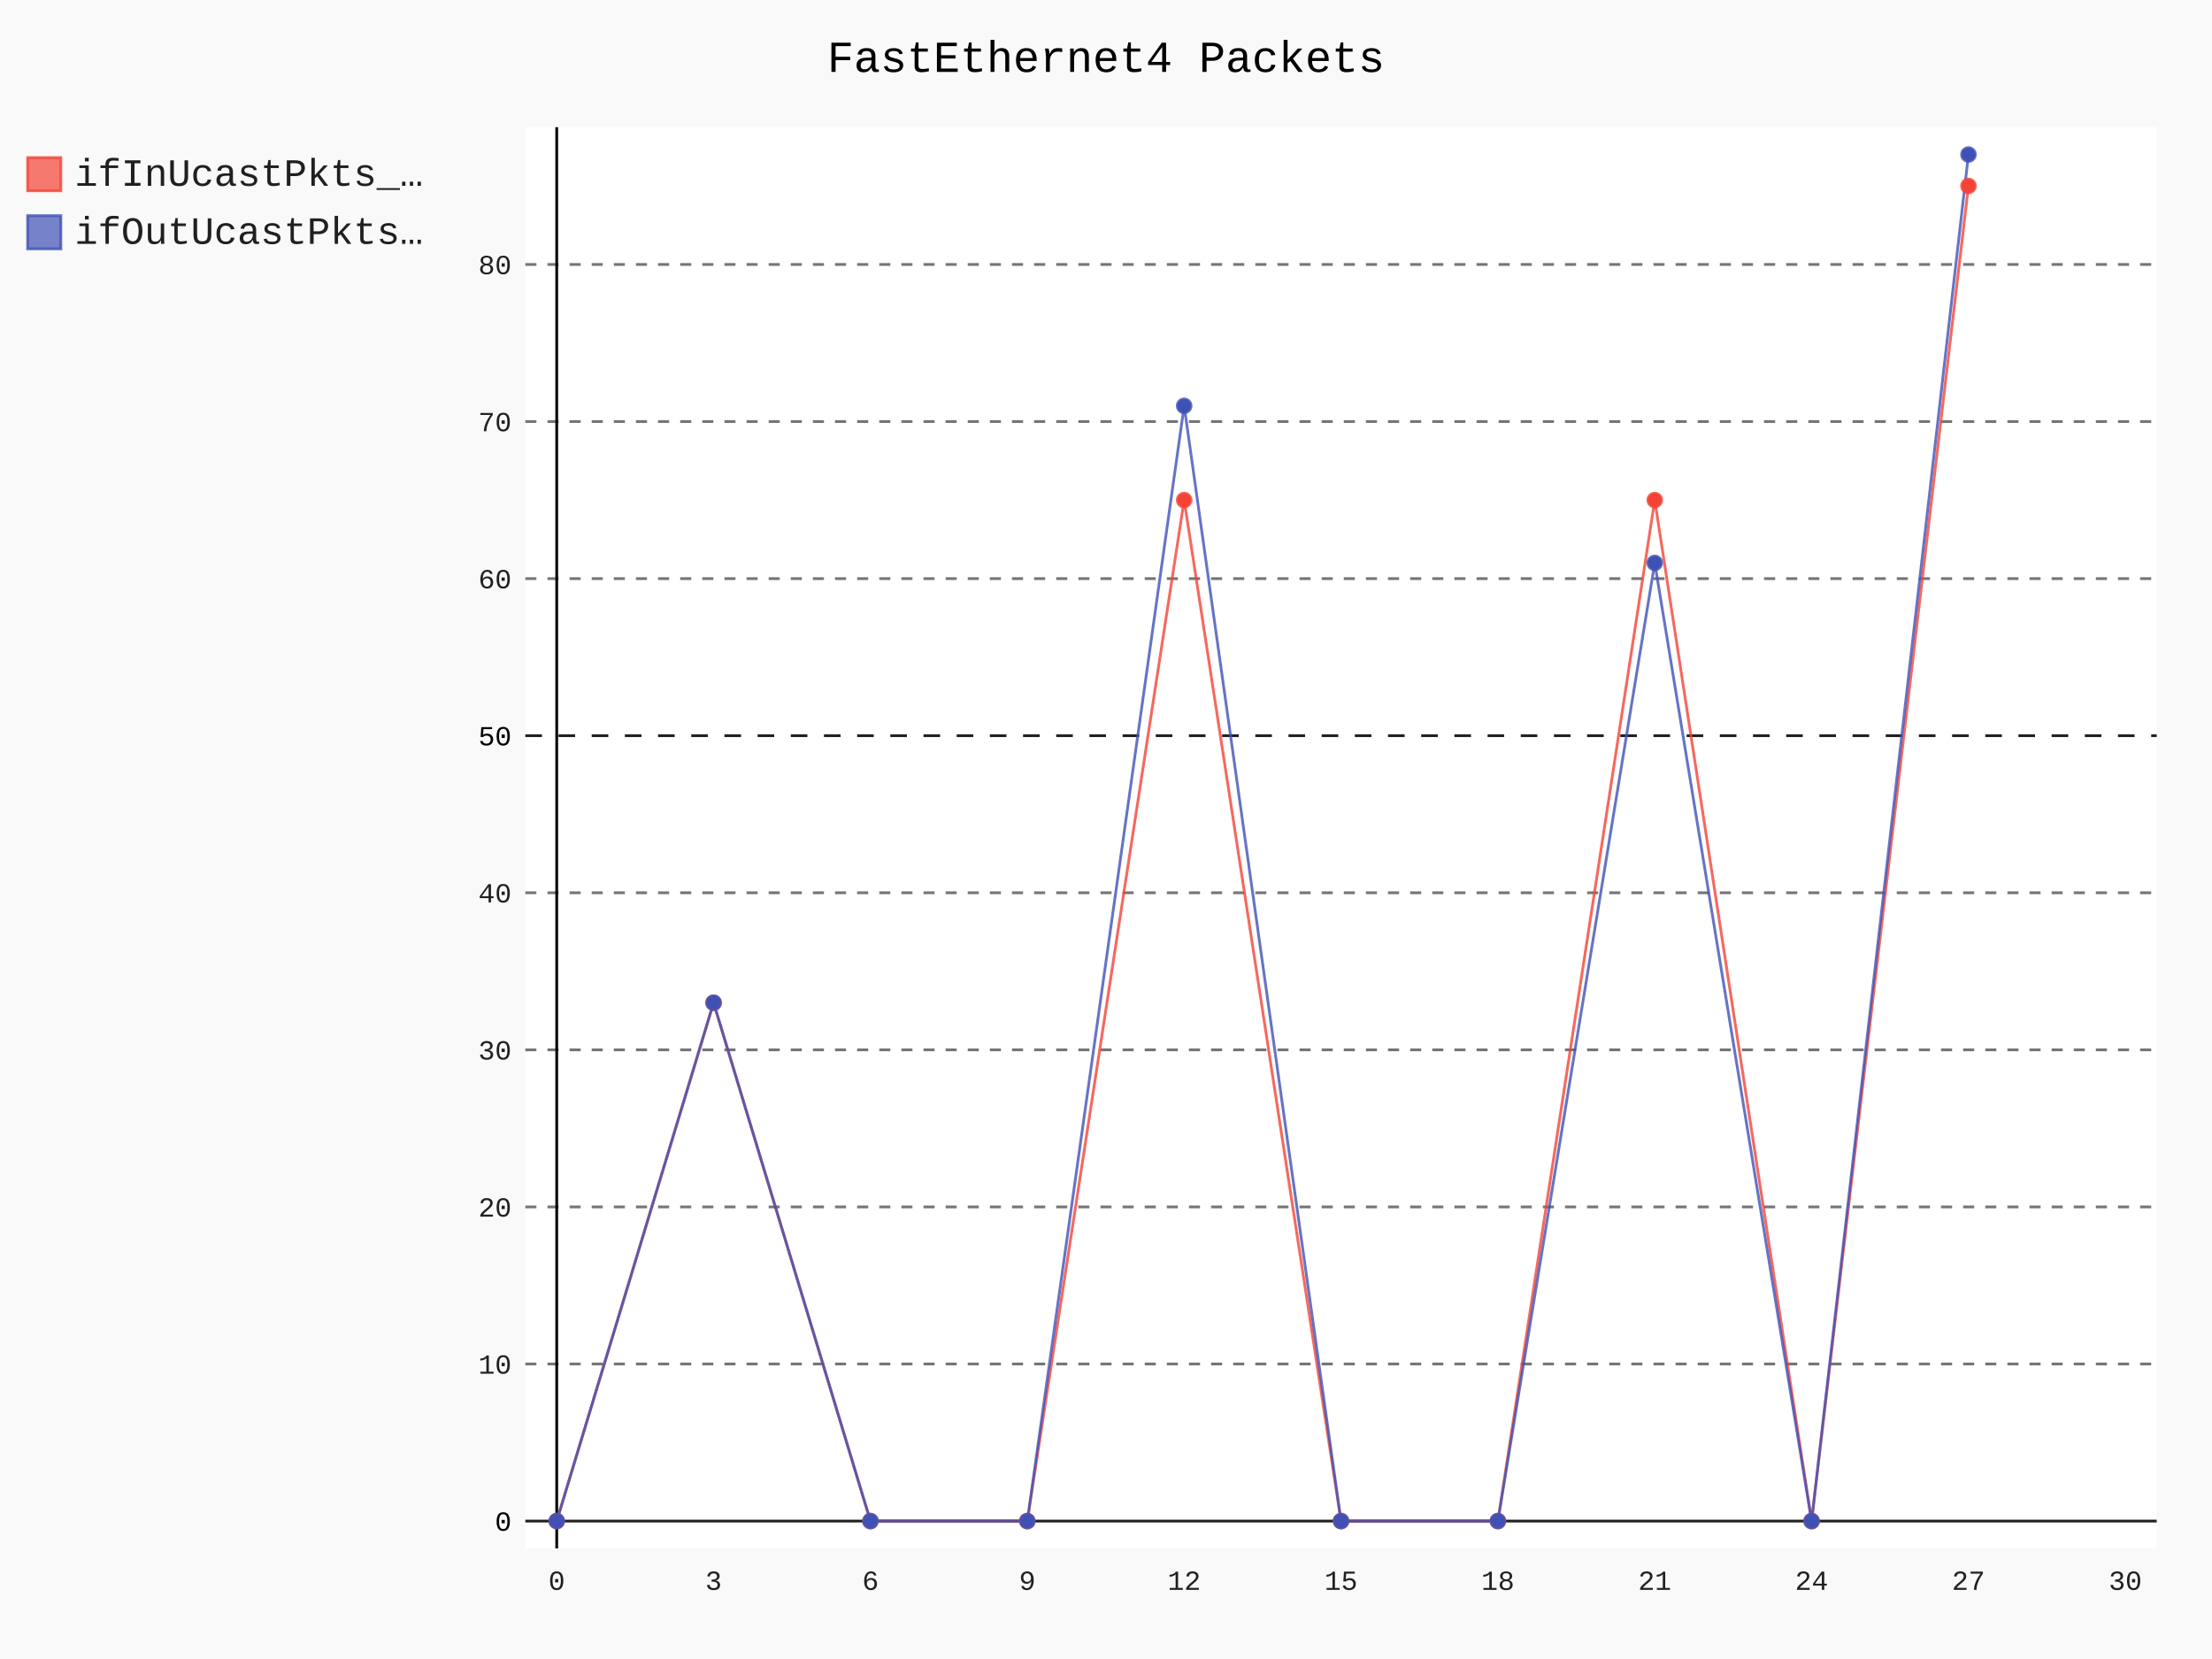
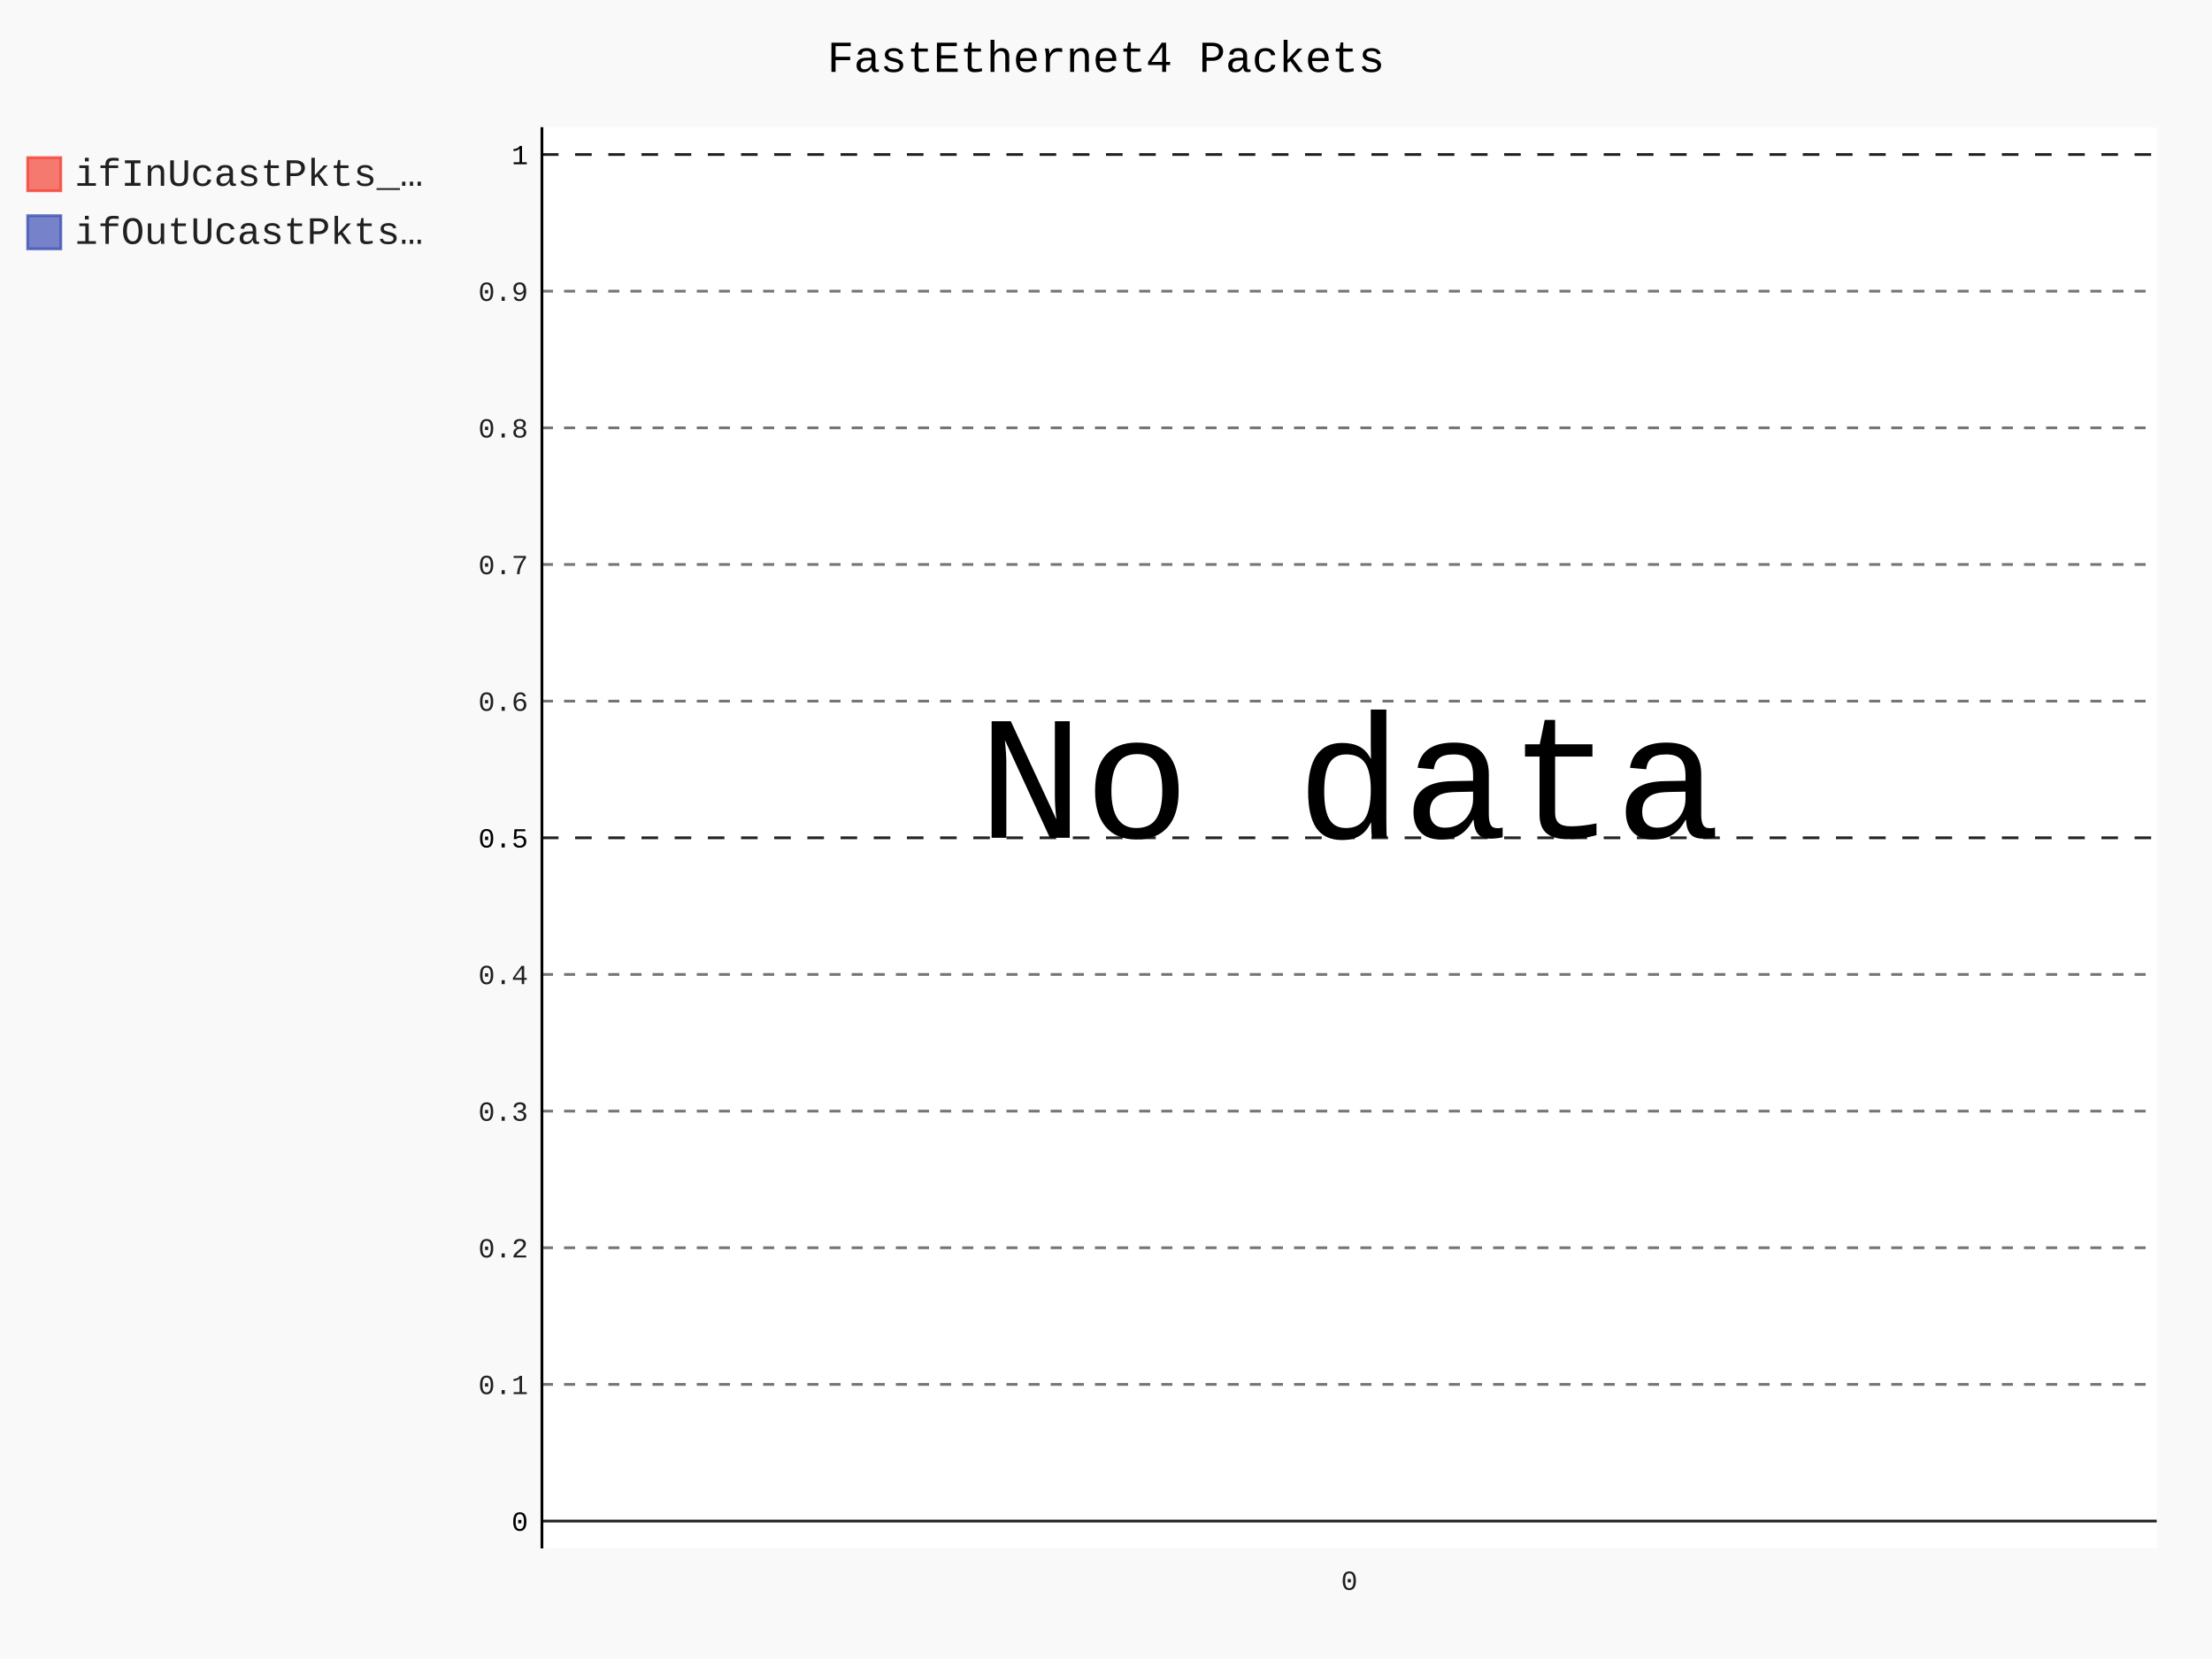
- <svg xmlns="http://www.w3.org/2000/svg" id="chart-dfbe9739-468b-47b1-a1ea-2a9dd3989414" class="pygal-chart" viewBox="0 0 800 600">
+ <svg xmlns="http://www.w3.org/2000/svg" id="chart-22e9d8f2-bfc0-4c8b-9335-db7d16bb6934" class="pygal-chart" viewBox="0 0 800 600">
  <defs>
-     <style type="text/css">#chart-dfbe9739-468b-47b1-a1ea-2a9dd3989414{-webkit-user-select:none;-webkit-font-smoothing:antialiased;font-family:Consolas,"Liberation Mono",Menlo,Courier,monospace}#chart-dfbe9739-468b-47b1-a1ea-2a9dd3989414 .title{font-family:Consolas,"Liberation Mono",Menlo,Courier,monospace;font-size:16px}#chart-dfbe9739-468b-47b1-a1ea-2a9dd3989414 .legends .legend text{font-family:Consolas,"Liberation Mono",Menlo,Courier,monospace;font-size:14px}#chart-dfbe9739-468b-47b1-a1ea-2a9dd3989414 .axis text{font-family:Consolas,"Liberation Mono",Menlo,Courier,monospace;font-size:10px}#chart-dfbe9739-468b-47b1-a1ea-2a9dd3989414 .axis text.major{font-family:Consolas,"Liberation Mono",Menlo,Courier,monospace;font-size:10px}#chart-dfbe9739-468b-47b1-a1ea-2a9dd3989414 .text-overlay text.value{font-family:Consolas,"Liberation Mono",Menlo,Courier,monospace;font-size:16px}#chart-dfbe9739-468b-47b1-a1ea-2a9dd3989414 .text-overlay text.label{font-family:Consolas,"Liberation Mono",Menlo,Courier,monospace;font-size:10px}#chart-dfbe9739-468b-47b1-a1ea-2a9dd3989414 .tooltip{font-family:Consolas,"Liberation Mono",Menlo,Courier,monospace;font-size:14px}#chart-dfbe9739-468b-47b1-a1ea-2a9dd3989414 text.no_data{font-family:Consolas,"Liberation Mono",Menlo,Courier,monospace;font-size:64px}
- #chart-dfbe9739-468b-47b1-a1ea-2a9dd3989414{background-color:rgba(249,249,249,1)}#chart-dfbe9739-468b-47b1-a1ea-2a9dd3989414 path,#chart-dfbe9739-468b-47b1-a1ea-2a9dd3989414 line,#chart-dfbe9739-468b-47b1-a1ea-2a9dd3989414 rect,#chart-dfbe9739-468b-47b1-a1ea-2a9dd3989414 circle{-webkit-transition:150ms;-moz-transition:150ms;transition:150ms}#chart-dfbe9739-468b-47b1-a1ea-2a9dd3989414 .graph &gt; .background{fill:rgba(249,249,249,1)}#chart-dfbe9739-468b-47b1-a1ea-2a9dd3989414 .plot &gt; .background{fill:rgba(255,255,255,1)}#chart-dfbe9739-468b-47b1-a1ea-2a9dd3989414 .graph{fill:rgba(0,0,0,.87)}#chart-dfbe9739-468b-47b1-a1ea-2a9dd3989414 text.no_data{fill:rgba(0,0,0,1)}#chart-dfbe9739-468b-47b1-a1ea-2a9dd3989414 .title{fill:rgba(0,0,0,1)}#chart-dfbe9739-468b-47b1-a1ea-2a9dd3989414 .legends .legend text{fill:rgba(0,0,0,.87)}#chart-dfbe9739-468b-47b1-a1ea-2a9dd3989414 .legends .legend:hover text{fill:rgba(0,0,0,1)}#chart-dfbe9739-468b-47b1-a1ea-2a9dd3989414 .axis .line{stroke:rgba(0,0,0,1)}#chart-dfbe9739-468b-47b1-a1ea-2a9dd3989414 .axis .guide.line{stroke:rgba(0,0,0,.54)}#chart-dfbe9739-468b-47b1-a1ea-2a9dd3989414 .axis .major.line{stroke:rgba(0,0,0,.87)}#chart-dfbe9739-468b-47b1-a1ea-2a9dd3989414 .axis text.major{fill:rgba(0,0,0,1)}#chart-dfbe9739-468b-47b1-a1ea-2a9dd3989414 .axis.y .guides:hover .guide.line,#chart-dfbe9739-468b-47b1-a1ea-2a9dd3989414 .line-graph .axis.x .guides:hover .guide.line,#chart-dfbe9739-468b-47b1-a1ea-2a9dd3989414 .stackedline-graph .axis.x .guides:hover .guide.line,#chart-dfbe9739-468b-47b1-a1ea-2a9dd3989414 .xy-graph .axis.x .guides:hover .guide.line{stroke:rgba(0,0,0,1)}#chart-dfbe9739-468b-47b1-a1ea-2a9dd3989414 .axis .guides:hover text{fill:rgba(0,0,0,1)}#chart-dfbe9739-468b-47b1-a1ea-2a9dd3989414 .reactive{fill-opacity:.7;stroke-opacity:.8}#chart-dfbe9739-468b-47b1-a1ea-2a9dd3989414 .ci{stroke:rgba(0,0,0,.87)}#chart-dfbe9739-468b-47b1-a1ea-2a9dd3989414 .reactive.active,#chart-dfbe9739-468b-47b1-a1ea-2a9dd3989414 .active .reactive{fill-opacity:.8;stroke-opacity:.9;stroke-width:4}#chart-dfbe9739-468b-47b1-a1ea-2a9dd3989414 .ci .reactive.active{stroke-width:1.5}#chart-dfbe9739-468b-47b1-a1ea-2a9dd3989414 .series text{fill:rgba(0,0,0,1)}#chart-dfbe9739-468b-47b1-a1ea-2a9dd3989414 .tooltip rect{fill:rgba(255,255,255,1);stroke:rgba(0,0,0,1);-webkit-transition:opacity 150ms;-moz-transition:opacity 150ms;transition:opacity 150ms}#chart-dfbe9739-468b-47b1-a1ea-2a9dd3989414 .tooltip .label{fill:rgba(0,0,0,.87)}#chart-dfbe9739-468b-47b1-a1ea-2a9dd3989414 .tooltip .label{fill:rgba(0,0,0,.87)}#chart-dfbe9739-468b-47b1-a1ea-2a9dd3989414 .tooltip .legend{font-size:.8em;fill:rgba(0,0,0,.54)}#chart-dfbe9739-468b-47b1-a1ea-2a9dd3989414 .tooltip .x_label{font-size:.6em;fill:rgba(0,0,0,1)}#chart-dfbe9739-468b-47b1-a1ea-2a9dd3989414 .tooltip .xlink{font-size:.5em;text-decoration:underline}#chart-dfbe9739-468b-47b1-a1ea-2a9dd3989414 .tooltip .value{font-size:1.5em}#chart-dfbe9739-468b-47b1-a1ea-2a9dd3989414 .bound{font-size:.5em}#chart-dfbe9739-468b-47b1-a1ea-2a9dd3989414 .max-value{font-size:.75em;fill:rgba(0,0,0,.54)}#chart-dfbe9739-468b-47b1-a1ea-2a9dd3989414 .map-element{fill:rgba(255,255,255,1);stroke:rgba(0,0,0,.54) !important}#chart-dfbe9739-468b-47b1-a1ea-2a9dd3989414 .map-element .reactive{fill-opacity:inherit;stroke-opacity:inherit}#chart-dfbe9739-468b-47b1-a1ea-2a9dd3989414 .color-0,#chart-dfbe9739-468b-47b1-a1ea-2a9dd3989414 .color-0 a:visited{stroke:#F44336;fill:#F44336}#chart-dfbe9739-468b-47b1-a1ea-2a9dd3989414 .color-1,#chart-dfbe9739-468b-47b1-a1ea-2a9dd3989414 .color-1 a:visited{stroke:#3F51B5;fill:#3F51B5}#chart-dfbe9739-468b-47b1-a1ea-2a9dd3989414 .text-overlay .color-0 text{fill:black}#chart-dfbe9739-468b-47b1-a1ea-2a9dd3989414 .text-overlay .color-1 text{fill:black}
- #chart-dfbe9739-468b-47b1-a1ea-2a9dd3989414 text.no_data{text-anchor:middle}#chart-dfbe9739-468b-47b1-a1ea-2a9dd3989414 .guide.line{fill:none}#chart-dfbe9739-468b-47b1-a1ea-2a9dd3989414 .centered{text-anchor:middle}#chart-dfbe9739-468b-47b1-a1ea-2a9dd3989414 .title{text-anchor:middle}#chart-dfbe9739-468b-47b1-a1ea-2a9dd3989414 .legends .legend text{fill-opacity:1}#chart-dfbe9739-468b-47b1-a1ea-2a9dd3989414 .axis.x text{text-anchor:middle}#chart-dfbe9739-468b-47b1-a1ea-2a9dd3989414 .axis.x:not(.web) text[transform]{text-anchor:start}#chart-dfbe9739-468b-47b1-a1ea-2a9dd3989414 .axis.x:not(.web) text[transform].backwards{text-anchor:end}#chart-dfbe9739-468b-47b1-a1ea-2a9dd3989414 .axis.y text{text-anchor:end}#chart-dfbe9739-468b-47b1-a1ea-2a9dd3989414 .axis.y text[transform].backwards{text-anchor:start}#chart-dfbe9739-468b-47b1-a1ea-2a9dd3989414 .axis.y2 text{text-anchor:start}#chart-dfbe9739-468b-47b1-a1ea-2a9dd3989414 .axis.y2 text[transform].backwards{text-anchor:end}#chart-dfbe9739-468b-47b1-a1ea-2a9dd3989414 .axis .guide.line{stroke-dasharray:4,4}#chart-dfbe9739-468b-47b1-a1ea-2a9dd3989414 .axis .major.guide.line{stroke-dasharray:6,6}#chart-dfbe9739-468b-47b1-a1ea-2a9dd3989414 .horizontal .axis.y .guide.line,#chart-dfbe9739-468b-47b1-a1ea-2a9dd3989414 .horizontal .axis.y2 .guide.line,#chart-dfbe9739-468b-47b1-a1ea-2a9dd3989414 .vertical .axis.x .guide.line{opacity:0}#chart-dfbe9739-468b-47b1-a1ea-2a9dd3989414 .horizontal .axis.always_show .guide.line,#chart-dfbe9739-468b-47b1-a1ea-2a9dd3989414 .vertical .axis.always_show .guide.line{opacity:1 !important}#chart-dfbe9739-468b-47b1-a1ea-2a9dd3989414 .axis.y .guides:hover .guide.line,#chart-dfbe9739-468b-47b1-a1ea-2a9dd3989414 .axis.y2 .guides:hover .guide.line,#chart-dfbe9739-468b-47b1-a1ea-2a9dd3989414 .axis.x .guides:hover .guide.line{opacity:1}#chart-dfbe9739-468b-47b1-a1ea-2a9dd3989414 .axis .guides:hover text{opacity:1}#chart-dfbe9739-468b-47b1-a1ea-2a9dd3989414 .nofill{fill:none}#chart-dfbe9739-468b-47b1-a1ea-2a9dd3989414 .subtle-fill{fill-opacity:.2}#chart-dfbe9739-468b-47b1-a1ea-2a9dd3989414 .dot{stroke-width:1px;fill-opacity:1}#chart-dfbe9739-468b-47b1-a1ea-2a9dd3989414 .dot.active{stroke-width:5px}#chart-dfbe9739-468b-47b1-a1ea-2a9dd3989414 .dot.negative{fill:transparent}#chart-dfbe9739-468b-47b1-a1ea-2a9dd3989414 text,#chart-dfbe9739-468b-47b1-a1ea-2a9dd3989414 tspan{stroke:none !important}#chart-dfbe9739-468b-47b1-a1ea-2a9dd3989414 .series text.active{opacity:1}#chart-dfbe9739-468b-47b1-a1ea-2a9dd3989414 .tooltip rect{fill-opacity:.95;stroke-width:.5}#chart-dfbe9739-468b-47b1-a1ea-2a9dd3989414 .tooltip text{fill-opacity:1}#chart-dfbe9739-468b-47b1-a1ea-2a9dd3989414 .showable{visibility:hidden}#chart-dfbe9739-468b-47b1-a1ea-2a9dd3989414 .showable.shown{visibility:visible}#chart-dfbe9739-468b-47b1-a1ea-2a9dd3989414 .gauge-background{fill:rgba(229,229,229,1);stroke:none}#chart-dfbe9739-468b-47b1-a1ea-2a9dd3989414 .bg-lines{stroke:rgba(249,249,249,1);stroke-width:2px}</style>
+     <style type="text/css">#chart-22e9d8f2-bfc0-4c8b-9335-db7d16bb6934{-webkit-user-select:none;-webkit-font-smoothing:antialiased;font-family:Consolas,"Liberation Mono",Menlo,Courier,monospace}#chart-22e9d8f2-bfc0-4c8b-9335-db7d16bb6934 .title{font-family:Consolas,"Liberation Mono",Menlo,Courier,monospace;font-size:16px}#chart-22e9d8f2-bfc0-4c8b-9335-db7d16bb6934 .legends .legend text{font-family:Consolas,"Liberation Mono",Menlo,Courier,monospace;font-size:14px}#chart-22e9d8f2-bfc0-4c8b-9335-db7d16bb6934 .axis text{font-family:Consolas,"Liberation Mono",Menlo,Courier,monospace;font-size:10px}#chart-22e9d8f2-bfc0-4c8b-9335-db7d16bb6934 .axis text.major{font-family:Consolas,"Liberation Mono",Menlo,Courier,monospace;font-size:10px}#chart-22e9d8f2-bfc0-4c8b-9335-db7d16bb6934 .text-overlay text.value{font-family:Consolas,"Liberation Mono",Menlo,Courier,monospace;font-size:16px}#chart-22e9d8f2-bfc0-4c8b-9335-db7d16bb6934 .text-overlay text.label{font-family:Consolas,"Liberation Mono",Menlo,Courier,monospace;font-size:10px}#chart-22e9d8f2-bfc0-4c8b-9335-db7d16bb6934 .tooltip{font-family:Consolas,"Liberation Mono",Menlo,Courier,monospace;font-size:14px}#chart-22e9d8f2-bfc0-4c8b-9335-db7d16bb6934 text.no_data{font-family:Consolas,"Liberation Mono",Menlo,Courier,monospace;font-size:64px}
+ #chart-22e9d8f2-bfc0-4c8b-9335-db7d16bb6934{background-color:rgba(249,249,249,1)}#chart-22e9d8f2-bfc0-4c8b-9335-db7d16bb6934 path,#chart-22e9d8f2-bfc0-4c8b-9335-db7d16bb6934 line,#chart-22e9d8f2-bfc0-4c8b-9335-db7d16bb6934 rect,#chart-22e9d8f2-bfc0-4c8b-9335-db7d16bb6934 circle{-webkit-transition:150ms;-moz-transition:150ms;transition:150ms}#chart-22e9d8f2-bfc0-4c8b-9335-db7d16bb6934 .graph &gt; .background{fill:rgba(249,249,249,1)}#chart-22e9d8f2-bfc0-4c8b-9335-db7d16bb6934 .plot &gt; .background{fill:rgba(255,255,255,1)}#chart-22e9d8f2-bfc0-4c8b-9335-db7d16bb6934 .graph{fill:rgba(0,0,0,.87)}#chart-22e9d8f2-bfc0-4c8b-9335-db7d16bb6934 text.no_data{fill:rgba(0,0,0,1)}#chart-22e9d8f2-bfc0-4c8b-9335-db7d16bb6934 .title{fill:rgba(0,0,0,1)}#chart-22e9d8f2-bfc0-4c8b-9335-db7d16bb6934 .legends .legend text{fill:rgba(0,0,0,.87)}#chart-22e9d8f2-bfc0-4c8b-9335-db7d16bb6934 .legends .legend:hover text{fill:rgba(0,0,0,1)}#chart-22e9d8f2-bfc0-4c8b-9335-db7d16bb6934 .axis .line{stroke:rgba(0,0,0,1)}#chart-22e9d8f2-bfc0-4c8b-9335-db7d16bb6934 .axis .guide.line{stroke:rgba(0,0,0,.54)}#chart-22e9d8f2-bfc0-4c8b-9335-db7d16bb6934 .axis .major.line{stroke:rgba(0,0,0,.87)}#chart-22e9d8f2-bfc0-4c8b-9335-db7d16bb6934 .axis text.major{fill:rgba(0,0,0,1)}#chart-22e9d8f2-bfc0-4c8b-9335-db7d16bb6934 .axis.y .guides:hover .guide.line,#chart-22e9d8f2-bfc0-4c8b-9335-db7d16bb6934 .line-graph .axis.x .guides:hover .guide.line,#chart-22e9d8f2-bfc0-4c8b-9335-db7d16bb6934 .stackedline-graph .axis.x .guides:hover .guide.line,#chart-22e9d8f2-bfc0-4c8b-9335-db7d16bb6934 .xy-graph .axis.x .guides:hover .guide.line{stroke:rgba(0,0,0,1)}#chart-22e9d8f2-bfc0-4c8b-9335-db7d16bb6934 .axis .guides:hover text{fill:rgba(0,0,0,1)}#chart-22e9d8f2-bfc0-4c8b-9335-db7d16bb6934 .reactive{fill-opacity:.7;stroke-opacity:.8}#chart-22e9d8f2-bfc0-4c8b-9335-db7d16bb6934 .ci{stroke:rgba(0,0,0,.87)}#chart-22e9d8f2-bfc0-4c8b-9335-db7d16bb6934 .reactive.active,#chart-22e9d8f2-bfc0-4c8b-9335-db7d16bb6934 .active .reactive{fill-opacity:.8;stroke-opacity:.9;stroke-width:4}#chart-22e9d8f2-bfc0-4c8b-9335-db7d16bb6934 .ci .reactive.active{stroke-width:1.5}#chart-22e9d8f2-bfc0-4c8b-9335-db7d16bb6934 .series text{fill:rgba(0,0,0,1)}#chart-22e9d8f2-bfc0-4c8b-9335-db7d16bb6934 .tooltip rect{fill:rgba(255,255,255,1);stroke:rgba(0,0,0,1);-webkit-transition:opacity 150ms;-moz-transition:opacity 150ms;transition:opacity 150ms}#chart-22e9d8f2-bfc0-4c8b-9335-db7d16bb6934 .tooltip .label{fill:rgba(0,0,0,.87)}#chart-22e9d8f2-bfc0-4c8b-9335-db7d16bb6934 .tooltip .label{fill:rgba(0,0,0,.87)}#chart-22e9d8f2-bfc0-4c8b-9335-db7d16bb6934 .tooltip .legend{font-size:.8em;fill:rgba(0,0,0,.54)}#chart-22e9d8f2-bfc0-4c8b-9335-db7d16bb6934 .tooltip .x_label{font-size:.6em;fill:rgba(0,0,0,1)}#chart-22e9d8f2-bfc0-4c8b-9335-db7d16bb6934 .tooltip .xlink{font-size:.5em;text-decoration:underline}#chart-22e9d8f2-bfc0-4c8b-9335-db7d16bb6934 .tooltip .value{font-size:1.5em}#chart-22e9d8f2-bfc0-4c8b-9335-db7d16bb6934 .bound{font-size:.5em}#chart-22e9d8f2-bfc0-4c8b-9335-db7d16bb6934 .max-value{font-size:.75em;fill:rgba(0,0,0,.54)}#chart-22e9d8f2-bfc0-4c8b-9335-db7d16bb6934 .map-element{fill:rgba(255,255,255,1);stroke:rgba(0,0,0,.54) !important}#chart-22e9d8f2-bfc0-4c8b-9335-db7d16bb6934 .map-element .reactive{fill-opacity:inherit;stroke-opacity:inherit}#chart-22e9d8f2-bfc0-4c8b-9335-db7d16bb6934 .color-0,#chart-22e9d8f2-bfc0-4c8b-9335-db7d16bb6934 .color-0 a:visited{stroke:#F44336;fill:#F44336}#chart-22e9d8f2-bfc0-4c8b-9335-db7d16bb6934 .color-1,#chart-22e9d8f2-bfc0-4c8b-9335-db7d16bb6934 .color-1 a:visited{stroke:#3F51B5;fill:#3F51B5}#chart-22e9d8f2-bfc0-4c8b-9335-db7d16bb6934 .text-overlay .color-0 text{fill:black}#chart-22e9d8f2-bfc0-4c8b-9335-db7d16bb6934 .text-overlay .color-1 text{fill:black}
+ #chart-22e9d8f2-bfc0-4c8b-9335-db7d16bb6934 text.no_data{text-anchor:middle}#chart-22e9d8f2-bfc0-4c8b-9335-db7d16bb6934 .guide.line{fill:none}#chart-22e9d8f2-bfc0-4c8b-9335-db7d16bb6934 .centered{text-anchor:middle}#chart-22e9d8f2-bfc0-4c8b-9335-db7d16bb6934 .title{text-anchor:middle}#chart-22e9d8f2-bfc0-4c8b-9335-db7d16bb6934 .legends .legend text{fill-opacity:1}#chart-22e9d8f2-bfc0-4c8b-9335-db7d16bb6934 .axis.x text{text-anchor:middle}#chart-22e9d8f2-bfc0-4c8b-9335-db7d16bb6934 .axis.x:not(.web) text[transform]{text-anchor:start}#chart-22e9d8f2-bfc0-4c8b-9335-db7d16bb6934 .axis.x:not(.web) text[transform].backwards{text-anchor:end}#chart-22e9d8f2-bfc0-4c8b-9335-db7d16bb6934 .axis.y text{text-anchor:end}#chart-22e9d8f2-bfc0-4c8b-9335-db7d16bb6934 .axis.y text[transform].backwards{text-anchor:start}#chart-22e9d8f2-bfc0-4c8b-9335-db7d16bb6934 .axis.y2 text{text-anchor:start}#chart-22e9d8f2-bfc0-4c8b-9335-db7d16bb6934 .axis.y2 text[transform].backwards{text-anchor:end}#chart-22e9d8f2-bfc0-4c8b-9335-db7d16bb6934 .axis .guide.line{stroke-dasharray:4,4}#chart-22e9d8f2-bfc0-4c8b-9335-db7d16bb6934 .axis .major.guide.line{stroke-dasharray:6,6}#chart-22e9d8f2-bfc0-4c8b-9335-db7d16bb6934 .horizontal .axis.y .guide.line,#chart-22e9d8f2-bfc0-4c8b-9335-db7d16bb6934 .horizontal .axis.y2 .guide.line,#chart-22e9d8f2-bfc0-4c8b-9335-db7d16bb6934 .vertical .axis.x .guide.line{opacity:0}#chart-22e9d8f2-bfc0-4c8b-9335-db7d16bb6934 .horizontal .axis.always_show .guide.line,#chart-22e9d8f2-bfc0-4c8b-9335-db7d16bb6934 .vertical .axis.always_show .guide.line{opacity:1 !important}#chart-22e9d8f2-bfc0-4c8b-9335-db7d16bb6934 .axis.y .guides:hover .guide.line,#chart-22e9d8f2-bfc0-4c8b-9335-db7d16bb6934 .axis.y2 .guides:hover .guide.line,#chart-22e9d8f2-bfc0-4c8b-9335-db7d16bb6934 .axis.x .guides:hover .guide.line{opacity:1}#chart-22e9d8f2-bfc0-4c8b-9335-db7d16bb6934 .axis .guides:hover text{opacity:1}#chart-22e9d8f2-bfc0-4c8b-9335-db7d16bb6934 .nofill{fill:none}#chart-22e9d8f2-bfc0-4c8b-9335-db7d16bb6934 .subtle-fill{fill-opacity:.2}#chart-22e9d8f2-bfc0-4c8b-9335-db7d16bb6934 .dot{stroke-width:1px;fill-opacity:1}#chart-22e9d8f2-bfc0-4c8b-9335-db7d16bb6934 .dot.active{stroke-width:5px}#chart-22e9d8f2-bfc0-4c8b-9335-db7d16bb6934 .dot.negative{fill:transparent}#chart-22e9d8f2-bfc0-4c8b-9335-db7d16bb6934 text,#chart-22e9d8f2-bfc0-4c8b-9335-db7d16bb6934 tspan{stroke:none !important}#chart-22e9d8f2-bfc0-4c8b-9335-db7d16bb6934 .series text.active{opacity:1}#chart-22e9d8f2-bfc0-4c8b-9335-db7d16bb6934 .tooltip rect{fill-opacity:.95;stroke-width:.5}#chart-22e9d8f2-bfc0-4c8b-9335-db7d16bb6934 .tooltip text{fill-opacity:1}#chart-22e9d8f2-bfc0-4c8b-9335-db7d16bb6934 .showable{visibility:hidden}#chart-22e9d8f2-bfc0-4c8b-9335-db7d16bb6934 .showable.shown{visibility:visible}#chart-22e9d8f2-bfc0-4c8b-9335-db7d16bb6934 .gauge-background{fill:rgba(229,229,229,1);stroke:none}#chart-22e9d8f2-bfc0-4c8b-9335-db7d16bb6934 .bg-lines{stroke:rgba(249,249,249,1);stroke-width:2px}</style>
  </defs>
  <g class="graph line-graph vertical">
    <rect class="background" height="600" width="800" x="0" y="0" />
-     <g class="plot" transform="translate(190, 46)">
-       <rect class="background" height="514" width="590.0" x="0" y="0" />
+     <g class="plot" transform="translate(196, 46)">
+       <rect class="background" height="514" width="584.0" x="0" y="0" />
      <g class="axis y always_show">
        <g class="guides">
-           <path class="axis major line" d="M0 504.115 h590" />
+           <path class="axis major line" d="M0 504.115 h584" />
          <text class="major" x="-5" y="507.615">0</text>
        </g>
        <g class="guides">
-           <path class="guide line" d="M0 447.307 h590" />
-           <text class="" x="-5" y="450.807">10</text>
+           <path class="guide line" d="M0 454.692 h584" />
+           <text class="" x="-5" y="458.192">0.1</text>
        </g>
        <g class="guides">
-           <path class="guide line" d="M0 390.499 h590" />
-           <text class="" x="-5" y="393.999">20</text>
+           <path class="guide line" d="M0 405.269 h584" />
+           <text class="" x="-5" y="408.769">0.2</text>
        </g>
        <g class="guides">
-           <path class="guide line" d="M0 333.691 h590" />
-           <text class="" x="-5" y="337.191">30</text>
+           <path class="guide line" d="M0 355.846 h584" />
+           <text class="" x="-5" y="359.346">0.3</text>
        </g>
        <g class="guides">
-           <path class="guide line" d="M0 276.883 h590" />
-           <text class="" x="-5" y="280.383">40</text>
+           <path class="guide line" d="M0 306.423 h584" />
+           <text class="" x="-5" y="309.923">0.4</text>
        </g>
        <g class="guides">
-           <path class="major guide line" d="M0 220.075 h590" />
-           <text class="major" x="-5" y="223.575">50</text>
+           <path class="major guide line" d="M0 257 h584" />
+           <text class="major" x="-5" y="260.5">0.5</text>
        </g>
        <g class="guides">
-           <path class="guide line" d="M0 163.267 h590" />
-           <text class="" x="-5" y="166.767">60</text>
+           <path class="guide line" d="M0 207.577 h584" />
+           <text class="" x="-5" y="211.077">0.6</text>
        </g>
        <g class="guides">
-           <path class="guide line" d="M0 106.458 h590" />
-           <text class="" x="-5" y="109.958">70</text>
+           <path class="guide line" d="M0 158.154 h584" />
+           <text class="" x="-5" y="161.654">0.7</text>
        </g>
        <g class="guides">
-           <path class="guide line" d="M0 49.65 h590" />
-           <text class="" x="-5" y="53.15">80</text>
+           <path class="guide line" d="M0 108.731 h584" />
+           <text class="" x="-5" y="112.231">0.8</text>
+         </g>
+         <g class="guides">
+           <path class="guide line" d="M0 59.308 h584" />
+           <text class="" x="-5" y="62.808">0.9</text>
+         </g>
+         <g class="guides">
+           <path class="major guide line" d="M0 9.885 h584" />
+           <text class="major" x="-5" y="13.385">1</text>
        </g>
      </g>
      <g class="axis x">
+         <path class="line" d="M0 0 v514" />
        <g class="guides">
-           <path class="axis line" d="M11.346 0 v514" />
-           <text class="" x="11.346" y="529.0">0</text>
+           <path class="axis guide line" d="M292 0 v514" />
+           <text class="" x="292.0" y="529.0">0</text>
        </g>
-         <g class="guides">
-           <path class="guide line" d="M68.077 0 v514" />
-           <text class="" x="68.077" y="529.0">3</text>
-         </g>
-         <g class="guides">
-           <path class="guide line" d="M124.808 0 v514" />
-           <text class="" x="124.808" y="529.0">6</text>
-         </g>
-         <g class="guides">
-           <path class="guide line" d="M181.538 0 v514" />
-           <text class="" x="181.538" y="529.0">9</text>
-         </g>
-         <g class="guides">
-           <path class="guide line" d="M238.269 0 v514" />
-           <text class="" x="238.269" y="529.0">12</text>
-         </g>
-         <g class="guides">
-           <path class="guide line" d="M295 0 v514" />
-           <text class="" x="295.0" y="529.0">15</text>
-         </g>
-         <g class="guides">
-           <path class="guide line" d="M351.731 0 v514" />
-           <text class="" x="351.731" y="529.0">18</text>
-         </g>
-         <g class="guides">
-           <path class="guide line" d="M408.462 0 v514" />
-           <text class="" x="408.462" y="529.0">21</text>
-         </g>
-         <g class="guides">
-           <path class="guide line" d="M465.192 0 v514" />
-           <text class="" x="465.192" y="529.0">24</text>
-         </g>
-         <g class="guides">
-           <path class="guide line" d="M521.923 0 v514" />
-           <text class="" x="521.923" y="529.0">27</text>
-         </g>
-         <g class="guides">
-           <path class="guide line" d="M578.654 0 v514" />
-           <text class="" x="578.654" y="529.0">30</text>
-         </g>
-       </g>
-       <g class="series serie-0 color-0">
-         <path class="line reactive nofill" d="M11.346 504.115 L68.077 316.649 124.808 504.115 181.538 504.115 238.269 134.863 295 504.115 351.731 504.115 408.462 134.863 465.192 504.115 521.923 21.246" />
-       </g>
-       <g class="series serie-1 color-1">
-         <path class="line reactive nofill" d="M11.346 504.115 L68.077 316.649 124.808 504.115 181.538 504.115 238.269 100.778 295 504.115 351.731 504.115 408.462 157.586 465.192 504.115 521.923 9.885" />
      </g>
    </g>
    <g class="titles">
      <text class="title plot_title" x="400.0" y="26">FastEthernet4 Packets</text>
    </g>
-     <g class="plot overlay" transform="translate(190, 46)">
-       <g class="series serie-0 color-0">
-         <g class="dots">
-           <circle class="dot reactive tooltip-trigger" cx="11.346" cy="504.115" r="2.5" />
-         </g>
-         <g class="dots">
-           <circle class="dot reactive tooltip-trigger" cx="68.077" cy="316.649" r="2.5" />
-         </g>
-         <g class="dots">
-           <circle class="dot reactive tooltip-trigger" cx="124.808" cy="504.115" r="2.5" />
-         </g>
-         <g class="dots">
-           <circle class="dot reactive tooltip-trigger" cx="181.538" cy="504.115" r="2.5" />
-         </g>
-         <g class="dots">
-           <circle class="dot reactive tooltip-trigger" cx="238.269" cy="134.863" r="2.5" />
-         </g>
-         <g class="dots">
-           <circle class="dot reactive tooltip-trigger" cx="295.0" cy="504.115" r="2.5" />
-         </g>
-         <g class="dots">
-           <circle class="dot reactive tooltip-trigger" cx="351.731" cy="504.115" r="2.5" />
-         </g>
-         <g class="dots">
-           <circle class="dot reactive tooltip-trigger" cx="408.462" cy="134.863" r="2.5" />
-         </g>
-         <g class="dots">
-           <circle class="dot reactive tooltip-trigger" cx="465.192" cy="504.115" r="2.5" />
-         </g>
-         <g class="dots">
-           <circle class="dot reactive tooltip-trigger" cx="521.923" cy="21.246" r="2.5" />
-         </g>
-       </g>
-       <g class="series serie-1 color-1">
-         <g class="dots">
-           <circle class="dot reactive tooltip-trigger" cx="11.346" cy="504.115" r="2.5" />
-         </g>
-         <g class="dots">
-           <circle class="dot reactive tooltip-trigger" cx="68.077" cy="316.649" r="2.5" />
-         </g>
-         <g class="dots">
-           <circle class="dot reactive tooltip-trigger" cx="124.808" cy="504.115" r="2.5" />
-         </g>
-         <g class="dots">
-           <circle class="dot reactive tooltip-trigger" cx="181.538" cy="504.115" r="2.5" />
-         </g>
-         <g class="dots">
-           <circle class="dot reactive tooltip-trigger" cx="238.269" cy="100.778" r="2.5" />
-         </g>
-         <g class="dots">
-           <circle class="dot reactive tooltip-trigger" cx="295.0" cy="504.115" r="2.5" />
-         </g>
-         <g class="dots">
-           <circle class="dot reactive tooltip-trigger" cx="351.731" cy="504.115" r="2.5" />
-         </g>
-         <g class="dots">
-           <circle class="dot reactive tooltip-trigger" cx="408.462" cy="157.586" r="2.5" />
-         </g>
-         <g class="dots">
-           <circle class="dot reactive tooltip-trigger" cx="465.192" cy="504.115" r="2.5" />
-         </g>
-         <g class="dots">
-           <circle class="dot reactive tooltip-trigger" cx="521.923" cy="9.885" r="2.5" />
-         </g>
-       </g>
+     <g class="plot overlay" transform="translate(196, 46)" />
+     <g class="plot text-overlay" transform="translate(196, 46)">
+       <text class="no_data" x="292.0" y="257.0">No data</text>
    </g>
-     <g class="plot text-overlay" transform="translate(190, 46)">
-       <g class="series serie-0 color-0" />
-       <g class="series serie-1 color-1" />
-     </g>
-     <g class="plot tooltip-overlay" transform="translate(190, 46)">
+     <g class="plot tooltip-overlay" transform="translate(196, 46)">
      <g class="tooltip" style="opacity: 0" transform="translate(0 0)">
        <rect class="tooltip-box" height="0" rx="0" ry="0" width="0" />
        <g class="text" />
      </g>
    </g>
    <g class="legends" transform="translate(10, 56)">
      <g class="legend reactive activate-serie" id="activate-serie-0">
        <rect class="color-0 reactive" height="12" width="12" x="0.0" y="1.0" />
        <text x="17.0" y="11.2">ifInUcastPkts_…</text>
      </g>
      <g class="legend reactive activate-serie" id="activate-serie-1">
        <rect class="color-1 reactive" height="12" width="12" x="0.0" y="22.0" />
        <text x="17.0" y="32.2">ifOutUcastPkts…</text>
      </g>
    </g>
    <g class="legends" transform="translate(790, 56)" />
  </g>
</svg>
